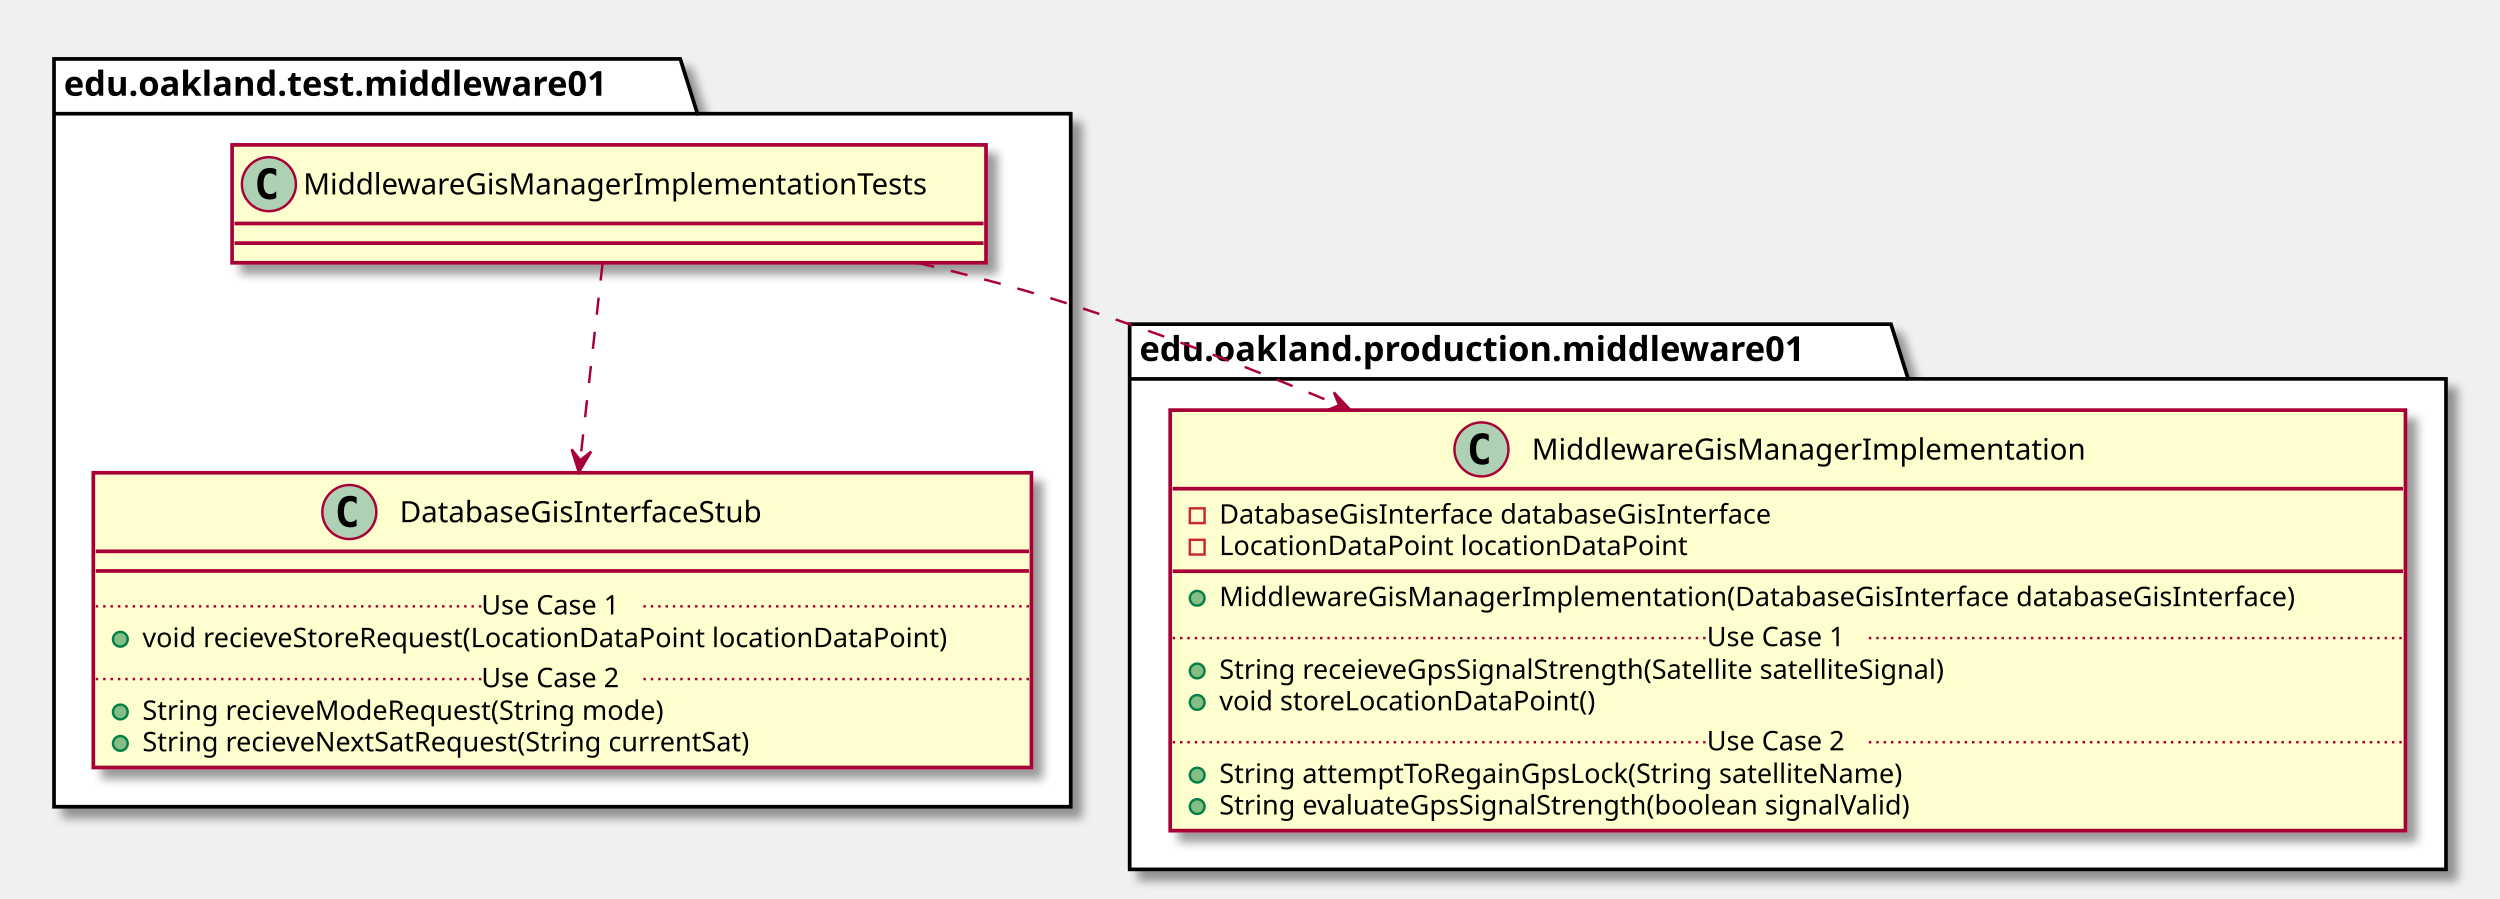
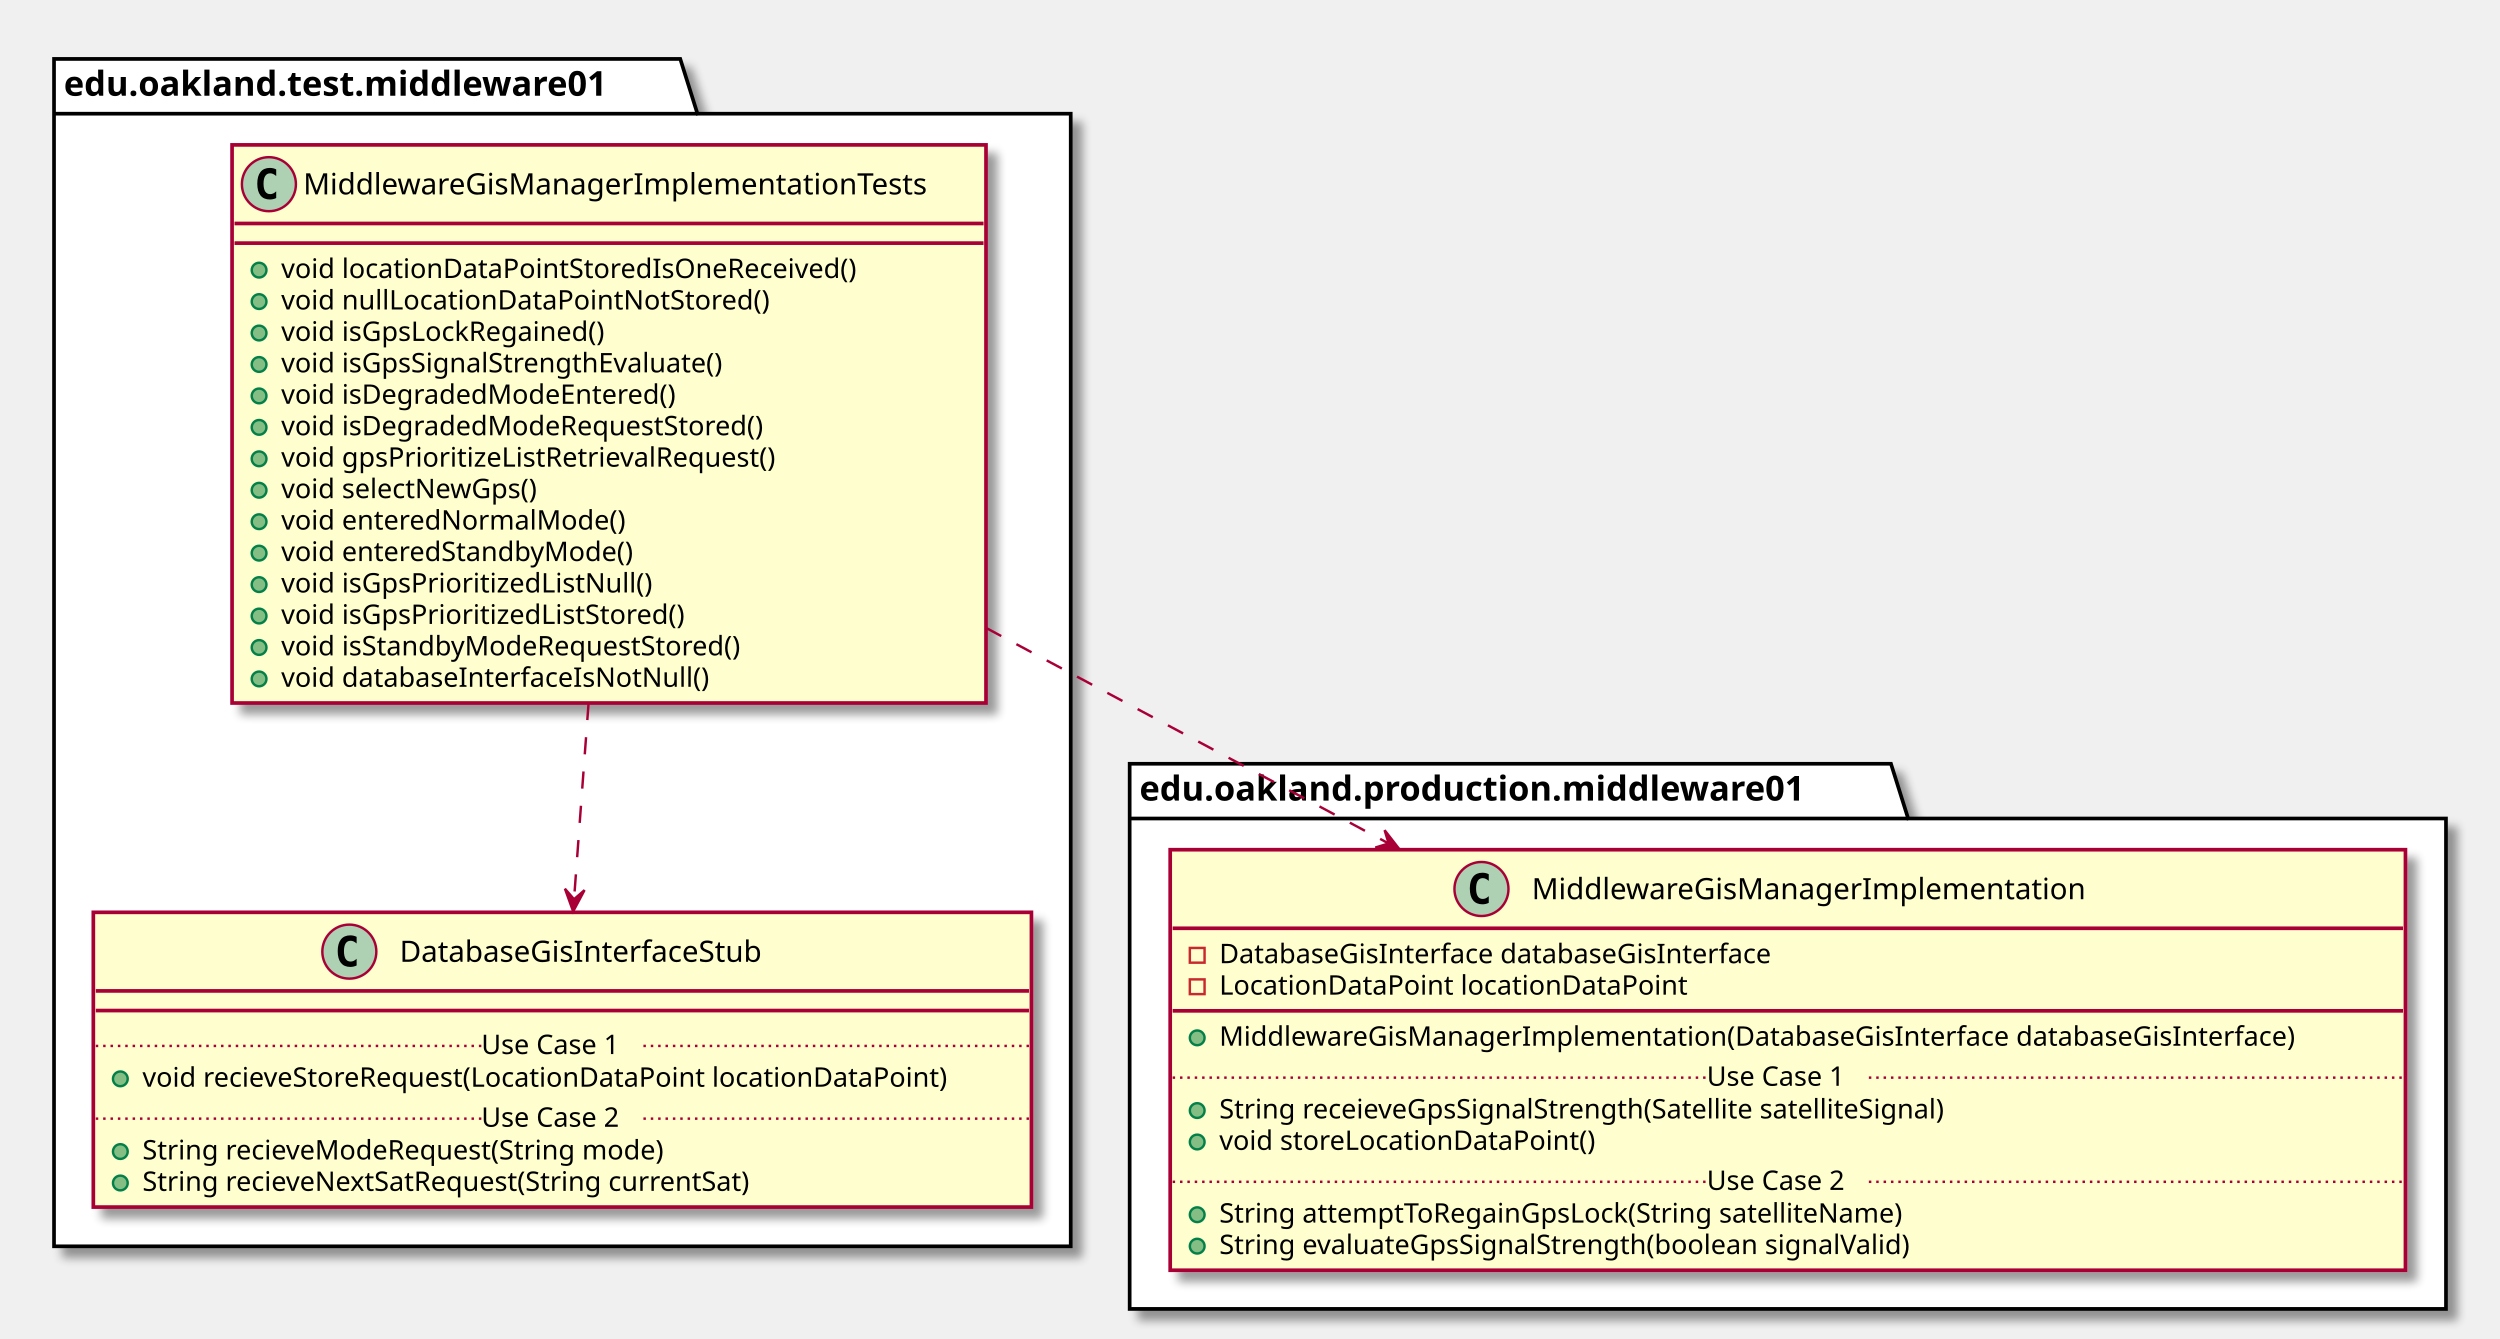
- <svg xmlns="http://www.w3.org/2000/svg" contentScriptType="application/ecmascript" contentStyleType="text/css" height="366px" preserveAspectRatio="none" style="width:1018px;height:366px;" version="1.1" viewBox="0 0 1018 366" width="1018px" zoomAndPan="magnify">
+ <svg xmlns="http://www.w3.org/2000/svg" contentScriptType="application/ecmascript" contentStyleType="text/css" height="545px" preserveAspectRatio="none" style="width:1018px;height:545px;" version="1.1" viewBox="0 0 1018 545" width="1018px" zoomAndPan="magnify">
  <defs>
-     <filter height="300%" id="f6d523tnnzsmn" width="300%" x="-1" y="-1">
+     <filter height="300%" id="fxop0rz7xur94" width="300%" x="-1" y="-1">
      <feGaussianBlur result="blurOut" stdDeviation="2.0" />
      <feColorMatrix in="blurOut" result="blurOut2" type="matrix" values="0 0 0 0 0 0 0 0 0 0 0 0 0 0 0 0 0 0 .4 0" />
      <feOffset dx="4.0" dy="4.0" in="blurOut2" result="blurOut3" />
      <feBlend in="SourceGraphic" in2="blurOut3" mode="normal" />
    </filter>
  </defs>
  <g>
-     <polygon fill="#FFFFFF" filter="url(#f6d523tnnzsmn)" points="22,24,277,24,284,46.297,436,46.297,436,328.5,22,328.5,22,24" style="stroke: #000000; stroke-width: 1.5;" />
+     <polygon fill="#FFFFFF" filter="url(#fxop0rz7xur94)" points="22,24,277,24,284,46.297,436,46.297,436,507.5,22,507.5,22,24" style="stroke: #000000; stroke-width: 1.5;" />
    <line style="stroke: #000000; stroke-width: 1.5;" x1="22" x2="284" y1="46.297" y2="46.297" />
    <text fill="#000000" font-family="sans-serif" font-size="14" font-weight="bold" lengthAdjust="spacingAndGlyphs" textLength="249" x="26" y="38.995">edu.oakland.test.middleware01</text>
-     <polygon fill="#FFFFFF" filter="url(#f6d523tnnzsmn)" points="460,132,770,132,777,154.297,996,154.297,996,354,460,354,460,132" style="stroke: #000000; stroke-width: 1.5;" />
-     <line style="stroke: #000000; stroke-width: 1.5;" x1="460" x2="777" y1="154.297" y2="154.297" />
-     <text fill="#000000" font-family="sans-serif" font-size="14" font-weight="bold" lengthAdjust="spacingAndGlyphs" textLength="304" x="464" y="146.995">edu.oakland.production.middleware01</text>
-     <rect fill="#FEFECE" filter="url(#f6d523tnnzsmn)" height="48" id="MiddlewareGisManagerImplementationTests" style="stroke: #A80036; stroke-width: 1.5;" width="307" x="94.5" y="59" />
+     <polygon fill="#FFFFFF" filter="url(#fxop0rz7xur94)" points="460,311,770,311,777,333.297,996,333.297,996,533,460,533,460,311" style="stroke: #000000; stroke-width: 1.5;" />
+     <line style="stroke: #000000; stroke-width: 1.5;" x1="460" x2="777" y1="333.297" y2="333.297" />
+     <text fill="#000000" font-family="sans-serif" font-size="14" font-weight="bold" lengthAdjust="spacingAndGlyphs" textLength="304" x="464" y="325.995">edu.oakland.production.middleware01</text>
+     <rect fill="#FEFECE" filter="url(#fxop0rz7xur94)" height="227.266" id="MiddlewareGisManagerImplementationTests" style="stroke: #A80036; stroke-width: 1.5;" width="307" x="94.5" y="59" />
    <ellipse cx="109.5" cy="75" fill="#ADD1B2" rx="11" ry="11" style="stroke: #A80036; stroke-width: 1.0;" />
    <path d="M112.469,80.641 Q111.891,80.938 111.25,81.078 Q110.609,81.234 109.906,81.234 Q107.406,81.234 106.078,79.594 Q104.766,77.938 104.766,74.812 Q104.766,71.688 106.078,70.031 Q107.406,68.375 109.906,68.375 Q110.609,68.375 111.25,68.531 Q111.906,68.688 112.469,68.984 L112.469,71.703 Q111.844,71.125 111.25,70.859 Q110.656,70.578 110.031,70.578 Q108.688,70.578 108,71.656 Q107.312,72.719 107.312,74.812 Q107.312,76.906 108,77.984 Q108.688,79.047 110.031,79.047 Q110.656,79.047 111.25,78.781 Q111.844,78.5 112.469,77.922 L112.469,80.641 Z " />
    <text fill="#000000" font-family="sans-serif" font-size="12" lengthAdjust="spacingAndGlyphs" textLength="275" x="123.5" y="79.154">MiddlewareGisManagerImplementationTests</text>
    <line style="stroke: #A80036; stroke-width: 1.5;" x1="95.5" x2="400.5" y1="91" y2="91" />
    <line style="stroke: #A80036; stroke-width: 1.5;" x1="95.5" x2="400.5" y1="99" y2="99" />
-     <rect fill="#FEFECE" filter="url(#f6d523tnnzsmn)" height="120.023" id="DatabaseGisInterfaceStub" style="stroke: #A80036; stroke-width: 1.5;" width="382" x="38" y="192.5" />
-     <ellipse cx="142.25" cy="208.5" fill="#ADD1B2" rx="11" ry="11" style="stroke: #A80036; stroke-width: 1.0;" />
-     <path d="M145.219,214.141 Q144.641,214.438 144,214.578 Q143.359,214.734 142.656,214.734 Q140.156,214.734 138.828,213.094 Q137.516,211.438 137.516,208.312 Q137.516,205.188 138.828,203.531 Q140.156,201.875 142.656,201.875 Q143.359,201.875 144,202.031 Q144.656,202.188 145.219,202.484 L145.219,205.203 Q144.594,204.625 144,204.359 Q143.406,204.078 142.781,204.078 Q141.438,204.078 140.75,205.156 Q140.062,206.219 140.062,208.312 Q140.062,210.406 140.75,211.484 Q141.438,212.547 142.781,212.547 Q143.406,212.547 144,212.281 Q144.594,212 145.219,211.422 L145.219,214.141 Z " />
-     <text fill="#000000" font-family="sans-serif" font-size="12" lengthAdjust="spacingAndGlyphs" textLength="165" x="162.75" y="212.654">DatabaseGisInterfaceStub</text>
-     <line style="stroke: #A80036; stroke-width: 1.5;" x1="39" x2="419" y1="224.5" y2="224.5" />
-     <line style="stroke: #A80036; stroke-width: 1.5;" x1="39" x2="419" y1="232.5" y2="232.5" />
-     <ellipse cx="49" cy="260.305" fill="#84BE84" rx="3" ry="3" style="stroke: #038048; stroke-width: 1.0;" />
-     <text fill="#000000" font-family="sans-serif" font-size="11" lengthAdjust="spacingAndGlyphs" textLength="356" x="58" y="263.515">void recieveStoreRequest(LocationDataPoint locationDataPoint)</text>
-     <line style="stroke: #A80036; stroke-width: 1.0; stroke-dasharray: 1.0,2.0;" x1="39" x2="196" y1="246.902" y2="246.902" />
-     <text fill="#000000" font-family="sans-serif" font-size="11" lengthAdjust="spacingAndGlyphs" textLength="66" x="196" y="250.21">Use Case 1</text>
-     <line style="stroke: #A80036; stroke-width: 1.0; stroke-dasharray: 1.0,2.0;" x1="262" x2="419" y1="246.902" y2="246.902" />
-     <ellipse cx="49" cy="289.914" fill="#84BE84" rx="3" ry="3" style="stroke: #038048; stroke-width: 1.0;" />
-     <text fill="#000000" font-family="sans-serif" font-size="11" lengthAdjust="spacingAndGlyphs" textLength="233" x="58" y="293.125">String recieveModeRequest(String mode)</text>
-     <ellipse cx="49" cy="302.719" fill="#84BE84" rx="3" ry="3" style="stroke: #038048; stroke-width: 1.0;" />
-     <text fill="#000000" font-family="sans-serif" font-size="11" lengthAdjust="spacingAndGlyphs" textLength="275" x="58" y="305.929">String recieveNextSatRequest(String currentSat)</text>
-     <line style="stroke: #A80036; stroke-width: 1.0; stroke-dasharray: 1.0,2.0;" x1="39" x2="196" y1="276.512" y2="276.512" />
-     <text fill="#000000" font-family="sans-serif" font-size="11" lengthAdjust="spacingAndGlyphs" textLength="66" x="196" y="279.82">Use Case 2</text>
-     <line style="stroke: #A80036; stroke-width: 1.0; stroke-dasharray: 1.0,2.0;" x1="262" x2="419" y1="276.512" y2="276.512" />
-     <rect fill="#FEFECE" filter="url(#f6d523tnnzsmn)" height="171.242" id="MiddlewareGisManagerImplementation" style="stroke: #A80036; stroke-width: 1.5;" width="503" x="476.5" y="167" />
-     <ellipse cx="603.25" cy="183" fill="#ADD1B2" rx="11" ry="11" style="stroke: #A80036; stroke-width: 1.0;" />
-     <path d="M606.219,188.641 Q605.641,188.938 605,189.078 Q604.359,189.234 603.656,189.234 Q601.156,189.234 599.828,187.594 Q598.516,185.938 598.516,182.812 Q598.516,179.688 599.828,178.031 Q601.156,176.375 603.656,176.375 Q604.359,176.375 605,176.531 Q605.656,176.688 606.219,176.984 L606.219,179.703 Q605.594,179.125 605,178.859 Q604.406,178.578 603.781,178.578 Q602.438,178.578 601.75,179.656 Q601.062,180.719 601.062,182.812 Q601.062,184.906 601.75,185.984 Q602.438,187.047 603.781,187.047 Q604.406,187.047 605,186.781 Q605.594,186.5 606.219,185.922 L606.219,188.641 Z " />
-     <text fill="#000000" font-family="sans-serif" font-size="12" lengthAdjust="spacingAndGlyphs" textLength="241" x="623.75" y="187.154">MiddlewareGisManagerImplementation</text>
-     <line style="stroke: #A80036; stroke-width: 1.5;" x1="477.5" x2="978.5" y1="199" y2="199" />
-     <rect fill="none" height="6" style="stroke: #C82930; stroke-width: 1.0;" width="6" x="484.5" y="207" />
-     <text fill="#000000" font-family="sans-serif" font-size="11" lengthAdjust="spacingAndGlyphs" textLength="249" x="496.5" y="213.21">DatabaseGisInterface databaseGisInterface</text>
-     <rect fill="none" height="6" style="stroke: #C82930; stroke-width: 1.0;" width="6" x="484.5" y="219.805" />
-     <text fill="#000000" font-family="sans-serif" font-size="11" lengthAdjust="spacingAndGlyphs" textLength="203" x="496.5" y="226.015">LocationDataPoint locationDataPoint</text>
-     <line style="stroke: #A80036; stroke-width: 1.5;" x1="477.5" x2="978.5" y1="232.609" y2="232.609" />
-     <ellipse cx="487.5" cy="243.609" fill="#84BE84" rx="3" ry="3" style="stroke: #038048; stroke-width: 1.0;" />
-     <text fill="#000000" font-family="sans-serif" font-size="11" lengthAdjust="spacingAndGlyphs" textLength="477" x="496.5" y="246.82">MiddlewareGisManagerImplementation(DatabaseGisInterface databaseGisInterface)</text>
-     <ellipse cx="487.5" cy="273.219" fill="#84BE84" rx="3" ry="3" style="stroke: #038048; stroke-width: 1.0;" />
-     <text fill="#000000" font-family="sans-serif" font-size="11" lengthAdjust="spacingAndGlyphs" textLength="331" x="496.5" y="276.429">String receieveGpsSignalStrength(Satellite satelliteSignal)</text>
-     <ellipse cx="487.5" cy="286.023" fill="#84BE84" rx="3" ry="3" style="stroke: #038048; stroke-width: 1.0;" />
-     <text fill="#000000" font-family="sans-serif" font-size="11" lengthAdjust="spacingAndGlyphs" textLength="166" x="496.5" y="289.234">void storeLocationDataPoint()</text>
-     <line style="stroke: #A80036; stroke-width: 1.0; stroke-dasharray: 1.0,2.0;" x1="477.5" x2="695" y1="259.816" y2="259.816" />
-     <text fill="#000000" font-family="sans-serif" font-size="11" lengthAdjust="spacingAndGlyphs" textLength="66" x="695" y="263.125">Use Case 1</text>
-     <line style="stroke: #A80036; stroke-width: 1.0; stroke-dasharray: 1.0,2.0;" x1="761" x2="978.5" y1="259.816" y2="259.816" />
-     <ellipse cx="487.5" cy="315.633" fill="#84BE84" rx="3" ry="3" style="stroke: #038048; stroke-width: 1.0;" />
-     <text fill="#000000" font-family="sans-serif" font-size="11" lengthAdjust="spacingAndGlyphs" textLength="306" x="496.5" y="318.843">String attemptToRegainGpsLock(String satelliteName)</text>
-     <ellipse cx="487.5" cy="328.438" fill="#84BE84" rx="3" ry="3" style="stroke: #038048; stroke-width: 1.0;" />
-     <text fill="#000000" font-family="sans-serif" font-size="11" lengthAdjust="spacingAndGlyphs" textLength="311" x="496.5" y="331.648">String evaluateGpsSignalStrength(boolean signalValid)</text>
-     <line style="stroke: #A80036; stroke-width: 1.0; stroke-dasharray: 1.0,2.0;" x1="477.5" x2="695" y1="302.231" y2="302.231" />
-     <text fill="#000000" font-family="sans-serif" font-size="11" lengthAdjust="spacingAndGlyphs" textLength="66" x="695" y="305.539">Use Case 2</text>
-     <line style="stroke: #A80036; stroke-width: 1.0; stroke-dasharray: 1.0,2.0;" x1="761" x2="978.5" y1="302.231" y2="302.231" />
-     <path d="M245.36,107.29 C243.02,127.94 239.48,159.09 236.3,187.16 " fill="none" id="MiddlewareGisManagerImplementationTests-&gt;DatabaseGisInterfaceStub" style="stroke: #A80036; stroke-width: 1.0; stroke-dasharray: 7.0,7.0;" />
-     <polygon fill="#A80036" points="235.71,192.36,240.712,183.876,236.281,187.393,232.764,182.962,235.71,192.36" style="stroke: #A80036; stroke-width: 1.0;" />
-     <path d="M373.57,107.03 C394.6,111.93 416.06,117.6 436,124 C471.91,135.53 509.41,149.96 545.1,164.94 " fill="none" id="MiddlewareGisManagerImplementationTests-&gt;MiddlewareGisManagerImplementation" style="stroke: #A80036; stroke-width: 1.0; stroke-dasharray: 7.0,7.0;" />
-     <polygon fill="#A80036" points="549.9,166.96,543.158,159.781,545.292,165.02,540.053,167.154,549.9,166.96" style="stroke: #A80036; stroke-width: 1.0;" />
+     <ellipse cx="105.5" cy="110" fill="#84BE84" rx="3" ry="3" style="stroke: #038048; stroke-width: 1.0;" />
+     <text fill="#000000" font-family="sans-serif" font-size="11" lengthAdjust="spacingAndGlyphs" textLength="254" x="114.5" y="113.21">void locationDataPointStoredIsOneReceived()</text>
+     <ellipse cx="105.5" cy="122.805" fill="#84BE84" rx="3" ry="3" style="stroke: #038048; stroke-width: 1.0;" />
+     <text fill="#000000" font-family="sans-serif" font-size="11" lengthAdjust="spacingAndGlyphs" textLength="213" x="114.5" y="126.015">void nullLocationDataPointNotStored()</text>
+     <ellipse cx="105.5" cy="135.609" fill="#84BE84" rx="3" ry="3" style="stroke: #038048; stroke-width: 1.0;" />
+     <text fill="#000000" font-family="sans-serif" font-size="11" lengthAdjust="spacingAndGlyphs" textLength="145" x="114.5" y="138.82">void isGpsLockRegained()</text>
+     <ellipse cx="105.5" cy="148.414" fill="#84BE84" rx="3" ry="3" style="stroke: #038048; stroke-width: 1.0;" />
+     <text fill="#000000" font-family="sans-serif" font-size="11" lengthAdjust="spacingAndGlyphs" textLength="200" x="114.5" y="151.625">void isGpsSignalStrengthEvaluate()</text>
+     <ellipse cx="105.5" cy="161.219" fill="#84BE84" rx="3" ry="3" style="stroke: #038048; stroke-width: 1.0;" />
+     <text fill="#000000" font-family="sans-serif" font-size="11" lengthAdjust="spacingAndGlyphs" textLength="174" x="114.5" y="164.429">void isDegradedModeEntered()</text>
+     <ellipse cx="105.5" cy="174.023" fill="#84BE84" rx="3" ry="3" style="stroke: #038048; stroke-width: 1.0;" />
+     <text fill="#000000" font-family="sans-serif" font-size="11" lengthAdjust="spacingAndGlyphs" textLength="214" x="114.5" y="177.234">void isDegradedModeRequestStored()</text>
+     <ellipse cx="105.5" cy="186.828" fill="#84BE84" rx="3" ry="3" style="stroke: #038048; stroke-width: 1.0;" />
+     <text fill="#000000" font-family="sans-serif" font-size="11" lengthAdjust="spacingAndGlyphs" textLength="220" x="114.5" y="190.039">void gpsPrioritizeListRetrievalRequest()</text>
+     <ellipse cx="105.5" cy="199.633" fill="#84BE84" rx="3" ry="3" style="stroke: #038048; stroke-width: 1.0;" />
+     <text fill="#000000" font-family="sans-serif" font-size="11" lengthAdjust="spacingAndGlyphs" textLength="116" x="114.5" y="202.843">void selectNewGps()</text>
+     <ellipse cx="105.5" cy="212.438" fill="#84BE84" rx="3" ry="3" style="stroke: #038048; stroke-width: 1.0;" />
+     <text fill="#000000" font-family="sans-serif" font-size="11" lengthAdjust="spacingAndGlyphs" textLength="150" x="114.5" y="215.648">void enteredNormalMode()</text>
+     <ellipse cx="105.5" cy="225.242" fill="#84BE84" rx="3" ry="3" style="stroke: #038048; stroke-width: 1.0;" />
+     <text fill="#000000" font-family="sans-serif" font-size="11" lengthAdjust="spacingAndGlyphs" textLength="155" x="114.5" y="228.453">void enteredStandbyMode()</text>
+     <ellipse cx="105.5" cy="238.047" fill="#84BE84" rx="3" ry="3" style="stroke: #038048; stroke-width: 1.0;" />
+     <text fill="#000000" font-family="sans-serif" font-size="11" lengthAdjust="spacingAndGlyphs" textLength="165" x="114.5" y="241.257">void isGpsPrioritizedListNull()</text>
+     <ellipse cx="105.5" cy="250.852" fill="#84BE84" rx="3" ry="3" style="stroke: #038048; stroke-width: 1.0;" />
+     <text fill="#000000" font-family="sans-serif" font-size="11" lengthAdjust="spacingAndGlyphs" textLength="182" x="114.5" y="254.062">void isGpsPrioritizedListStored()</text>
+     <ellipse cx="105.5" cy="263.656" fill="#84BE84" rx="3" ry="3" style="stroke: #038048; stroke-width: 1.0;" />
+     <text fill="#000000" font-family="sans-serif" font-size="11" lengthAdjust="spacingAndGlyphs" textLength="205" x="114.5" y="266.867">void isStandbyModeRequestStored()</text>
+     <ellipse cx="105.5" cy="276.461" fill="#84BE84" rx="3" ry="3" style="stroke: #038048; stroke-width: 1.0;" />
+     <text fill="#000000" font-family="sans-serif" font-size="11" lengthAdjust="spacingAndGlyphs" textLength="188" x="114.5" y="279.671">void databaseInterfaceIsNotNull()</text>
+     <rect fill="#FEFECE" filter="url(#fxop0rz7xur94)" height="120.023" id="DatabaseGisInterfaceStub" style="stroke: #A80036; stroke-width: 1.5;" width="382" x="38" y="371.5" />
+     <ellipse cx="142.25" cy="387.5" fill="#ADD1B2" rx="11" ry="11" style="stroke: #A80036; stroke-width: 1.0;" />
+     <path d="M145.219,393.141 Q144.641,393.438 144,393.578 Q143.359,393.734 142.656,393.734 Q140.156,393.734 138.828,392.094 Q137.516,390.438 137.516,387.312 Q137.516,384.188 138.828,382.531 Q140.156,380.875 142.656,380.875 Q143.359,380.875 144,381.031 Q144.656,381.188 145.219,381.484 L145.219,384.203 Q144.594,383.625 144,383.359 Q143.406,383.078 142.781,383.078 Q141.438,383.078 140.75,384.156 Q140.062,385.219 140.062,387.312 Q140.062,389.406 140.75,390.484 Q141.438,391.547 142.781,391.547 Q143.406,391.547 144,391.281 Q144.594,391 145.219,390.422 L145.219,393.141 Z " />
+     <text fill="#000000" font-family="sans-serif" font-size="12" lengthAdjust="spacingAndGlyphs" textLength="165" x="162.75" y="391.654">DatabaseGisInterfaceStub</text>
+     <line style="stroke: #A80036; stroke-width: 1.5;" x1="39" x2="419" y1="403.5" y2="403.5" />
+     <line style="stroke: #A80036; stroke-width: 1.5;" x1="39" x2="419" y1="411.5" y2="411.5" />
+     <ellipse cx="49" cy="439.305" fill="#84BE84" rx="3" ry="3" style="stroke: #038048; stroke-width: 1.0;" />
+     <text fill="#000000" font-family="sans-serif" font-size="11" lengthAdjust="spacingAndGlyphs" textLength="356" x="58" y="442.515">void recieveStoreRequest(LocationDataPoint locationDataPoint)</text>
+     <line style="stroke: #A80036; stroke-width: 1.0; stroke-dasharray: 1.0,2.0;" x1="39" x2="196" y1="425.902" y2="425.902" />
+     <text fill="#000000" font-family="sans-serif" font-size="11" lengthAdjust="spacingAndGlyphs" textLength="66" x="196" y="429.21">Use Case 1</text>
+     <line style="stroke: #A80036; stroke-width: 1.0; stroke-dasharray: 1.0,2.0;" x1="262" x2="419" y1="425.902" y2="425.902" />
+     <ellipse cx="49" cy="468.914" fill="#84BE84" rx="3" ry="3" style="stroke: #038048; stroke-width: 1.0;" />
+     <text fill="#000000" font-family="sans-serif" font-size="11" lengthAdjust="spacingAndGlyphs" textLength="233" x="58" y="472.125">String recieveModeRequest(String mode)</text>
+     <ellipse cx="49" cy="481.719" fill="#84BE84" rx="3" ry="3" style="stroke: #038048; stroke-width: 1.0;" />
+     <text fill="#000000" font-family="sans-serif" font-size="11" lengthAdjust="spacingAndGlyphs" textLength="275" x="58" y="484.929">String recieveNextSatRequest(String currentSat)</text>
+     <line style="stroke: #A80036; stroke-width: 1.0; stroke-dasharray: 1.0,2.0;" x1="39" x2="196" y1="455.512" y2="455.512" />
+     <text fill="#000000" font-family="sans-serif" font-size="11" lengthAdjust="spacingAndGlyphs" textLength="66" x="196" y="458.82">Use Case 2</text>
+     <line style="stroke: #A80036; stroke-width: 1.0; stroke-dasharray: 1.0,2.0;" x1="262" x2="419" y1="455.512" y2="455.512" />
+     <rect fill="#FEFECE" filter="url(#fxop0rz7xur94)" height="171.242" id="MiddlewareGisManagerImplementation" style="stroke: #A80036; stroke-width: 1.5;" width="503" x="476.5" y="346" />
+     <ellipse cx="603.25" cy="362" fill="#ADD1B2" rx="11" ry="11" style="stroke: #A80036; stroke-width: 1.0;" />
+     <path d="M606.219,367.641 Q605.641,367.938 605,368.078 Q604.359,368.234 603.656,368.234 Q601.156,368.234 599.828,366.594 Q598.516,364.938 598.516,361.812 Q598.516,358.688 599.828,357.031 Q601.156,355.375 603.656,355.375 Q604.359,355.375 605,355.531 Q605.656,355.688 606.219,355.984 L606.219,358.703 Q605.594,358.125 605,357.859 Q604.406,357.578 603.781,357.578 Q602.438,357.578 601.75,358.656 Q601.062,359.719 601.062,361.812 Q601.062,363.906 601.75,364.984 Q602.438,366.047 603.781,366.047 Q604.406,366.047 605,365.781 Q605.594,365.5 606.219,364.922 L606.219,367.641 Z " />
+     <text fill="#000000" font-family="sans-serif" font-size="12" lengthAdjust="spacingAndGlyphs" textLength="241" x="623.75" y="366.154">MiddlewareGisManagerImplementation</text>
+     <line style="stroke: #A80036; stroke-width: 1.5;" x1="477.5" x2="978.5" y1="378" y2="378" />
+     <rect fill="none" height="6" style="stroke: #C82930; stroke-width: 1.0;" width="6" x="484.5" y="386" />
+     <text fill="#000000" font-family="sans-serif" font-size="11" lengthAdjust="spacingAndGlyphs" textLength="249" x="496.5" y="392.21">DatabaseGisInterface databaseGisInterface</text>
+     <rect fill="none" height="6" style="stroke: #C82930; stroke-width: 1.0;" width="6" x="484.5" y="398.805" />
+     <text fill="#000000" font-family="sans-serif" font-size="11" lengthAdjust="spacingAndGlyphs" textLength="203" x="496.5" y="405.015">LocationDataPoint locationDataPoint</text>
+     <line style="stroke: #A80036; stroke-width: 1.5;" x1="477.5" x2="978.5" y1="411.609" y2="411.609" />
+     <ellipse cx="487.5" cy="422.609" fill="#84BE84" rx="3" ry="3" style="stroke: #038048; stroke-width: 1.0;" />
+     <text fill="#000000" font-family="sans-serif" font-size="11" lengthAdjust="spacingAndGlyphs" textLength="477" x="496.5" y="425.82">MiddlewareGisManagerImplementation(DatabaseGisInterface databaseGisInterface)</text>
+     <ellipse cx="487.5" cy="452.219" fill="#84BE84" rx="3" ry="3" style="stroke: #038048; stroke-width: 1.0;" />
+     <text fill="#000000" font-family="sans-serif" font-size="11" lengthAdjust="spacingAndGlyphs" textLength="331" x="496.5" y="455.429">String receieveGpsSignalStrength(Satellite satelliteSignal)</text>
+     <ellipse cx="487.5" cy="465.023" fill="#84BE84" rx="3" ry="3" style="stroke: #038048; stroke-width: 1.0;" />
+     <text fill="#000000" font-family="sans-serif" font-size="11" lengthAdjust="spacingAndGlyphs" textLength="166" x="496.5" y="468.234">void storeLocationDataPoint()</text>
+     <line style="stroke: #A80036; stroke-width: 1.0; stroke-dasharray: 1.0,2.0;" x1="477.5" x2="695" y1="438.816" y2="438.816" />
+     <text fill="#000000" font-family="sans-serif" font-size="11" lengthAdjust="spacingAndGlyphs" textLength="66" x="695" y="442.125">Use Case 1</text>
+     <line style="stroke: #A80036; stroke-width: 1.0; stroke-dasharray: 1.0,2.0;" x1="761" x2="978.5" y1="438.816" y2="438.816" />
+     <ellipse cx="487.5" cy="494.633" fill="#84BE84" rx="3" ry="3" style="stroke: #038048; stroke-width: 1.0;" />
+     <text fill="#000000" font-family="sans-serif" font-size="11" lengthAdjust="spacingAndGlyphs" textLength="306" x="496.5" y="497.843">String attemptToRegainGpsLock(String satelliteName)</text>
+     <ellipse cx="487.5" cy="507.438" fill="#84BE84" rx="3" ry="3" style="stroke: #038048; stroke-width: 1.0;" />
+     <text fill="#000000" font-family="sans-serif" font-size="11" lengthAdjust="spacingAndGlyphs" textLength="311" x="496.5" y="510.648">String evaluateGpsSignalStrength(boolean signalValid)</text>
+     <line style="stroke: #A80036; stroke-width: 1.0; stroke-dasharray: 1.0,2.0;" x1="477.5" x2="695" y1="481.231" y2="481.231" />
+     <text fill="#000000" font-family="sans-serif" font-size="11" lengthAdjust="spacingAndGlyphs" textLength="66" x="695" y="484.539">Use Case 2</text>
+     <line style="stroke: #A80036; stroke-width: 1.0; stroke-dasharray: 1.0,2.0;" x1="761" x2="978.5" y1="481.231" y2="481.231" />
+     <path d="M239.67,286.22 C237.65,313.55 235.55,341.84 233.76,366.05 " fill="none" id="MiddlewareGisManagerImplementationTests-&gt;DatabaseGisInterfaceStub" style="stroke: #A80036; stroke-width: 1.0; stroke-dasharray: 7.0,7.0;" />
+     <polygon fill="#A80036" points="233.39,371.15,238.023,362.459,233.747,366.163,230.043,361.887,233.39,371.15" style="stroke: #A80036; stroke-width: 1.0;" />
+     <path d="M401.53,255.7 C453.82,283.7 512.43,315.08 565.41,343.44 " fill="none" id="MiddlewareGisManagerImplementationTests-&gt;MiddlewareGisManagerImplementation" style="stroke: #A80036; stroke-width: 1.0; stroke-dasharray: 7.0,7.0;" />
+     <polygon fill="#A80036" points="569.86,345.83,563.816,338.054,565.453,343.469,560.038,345.106,569.86,345.83" style="stroke: #A80036; stroke-width: 1.0;" />
  </g>
</svg>
